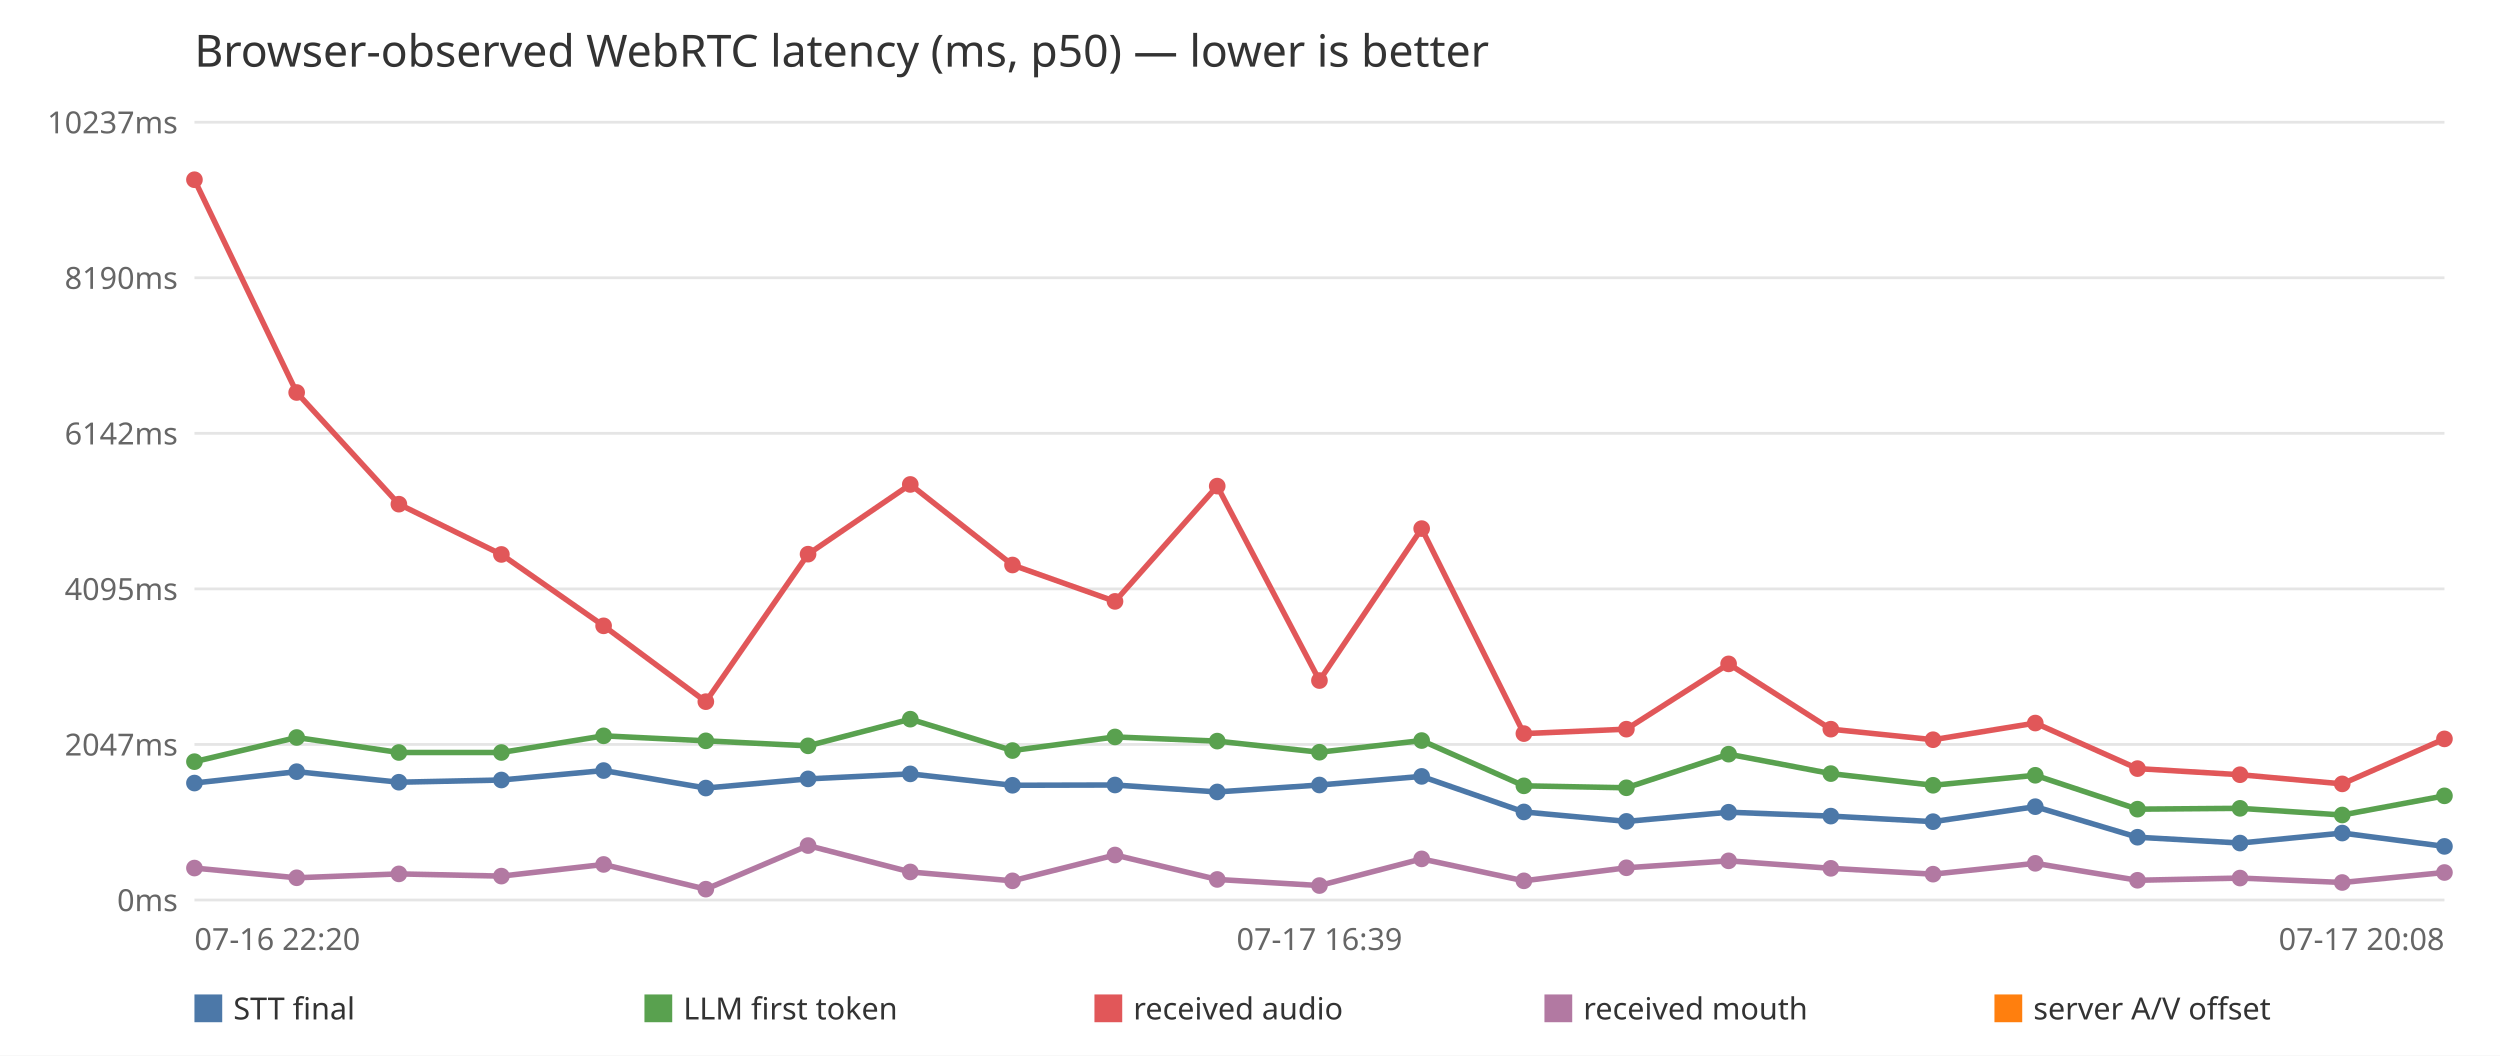
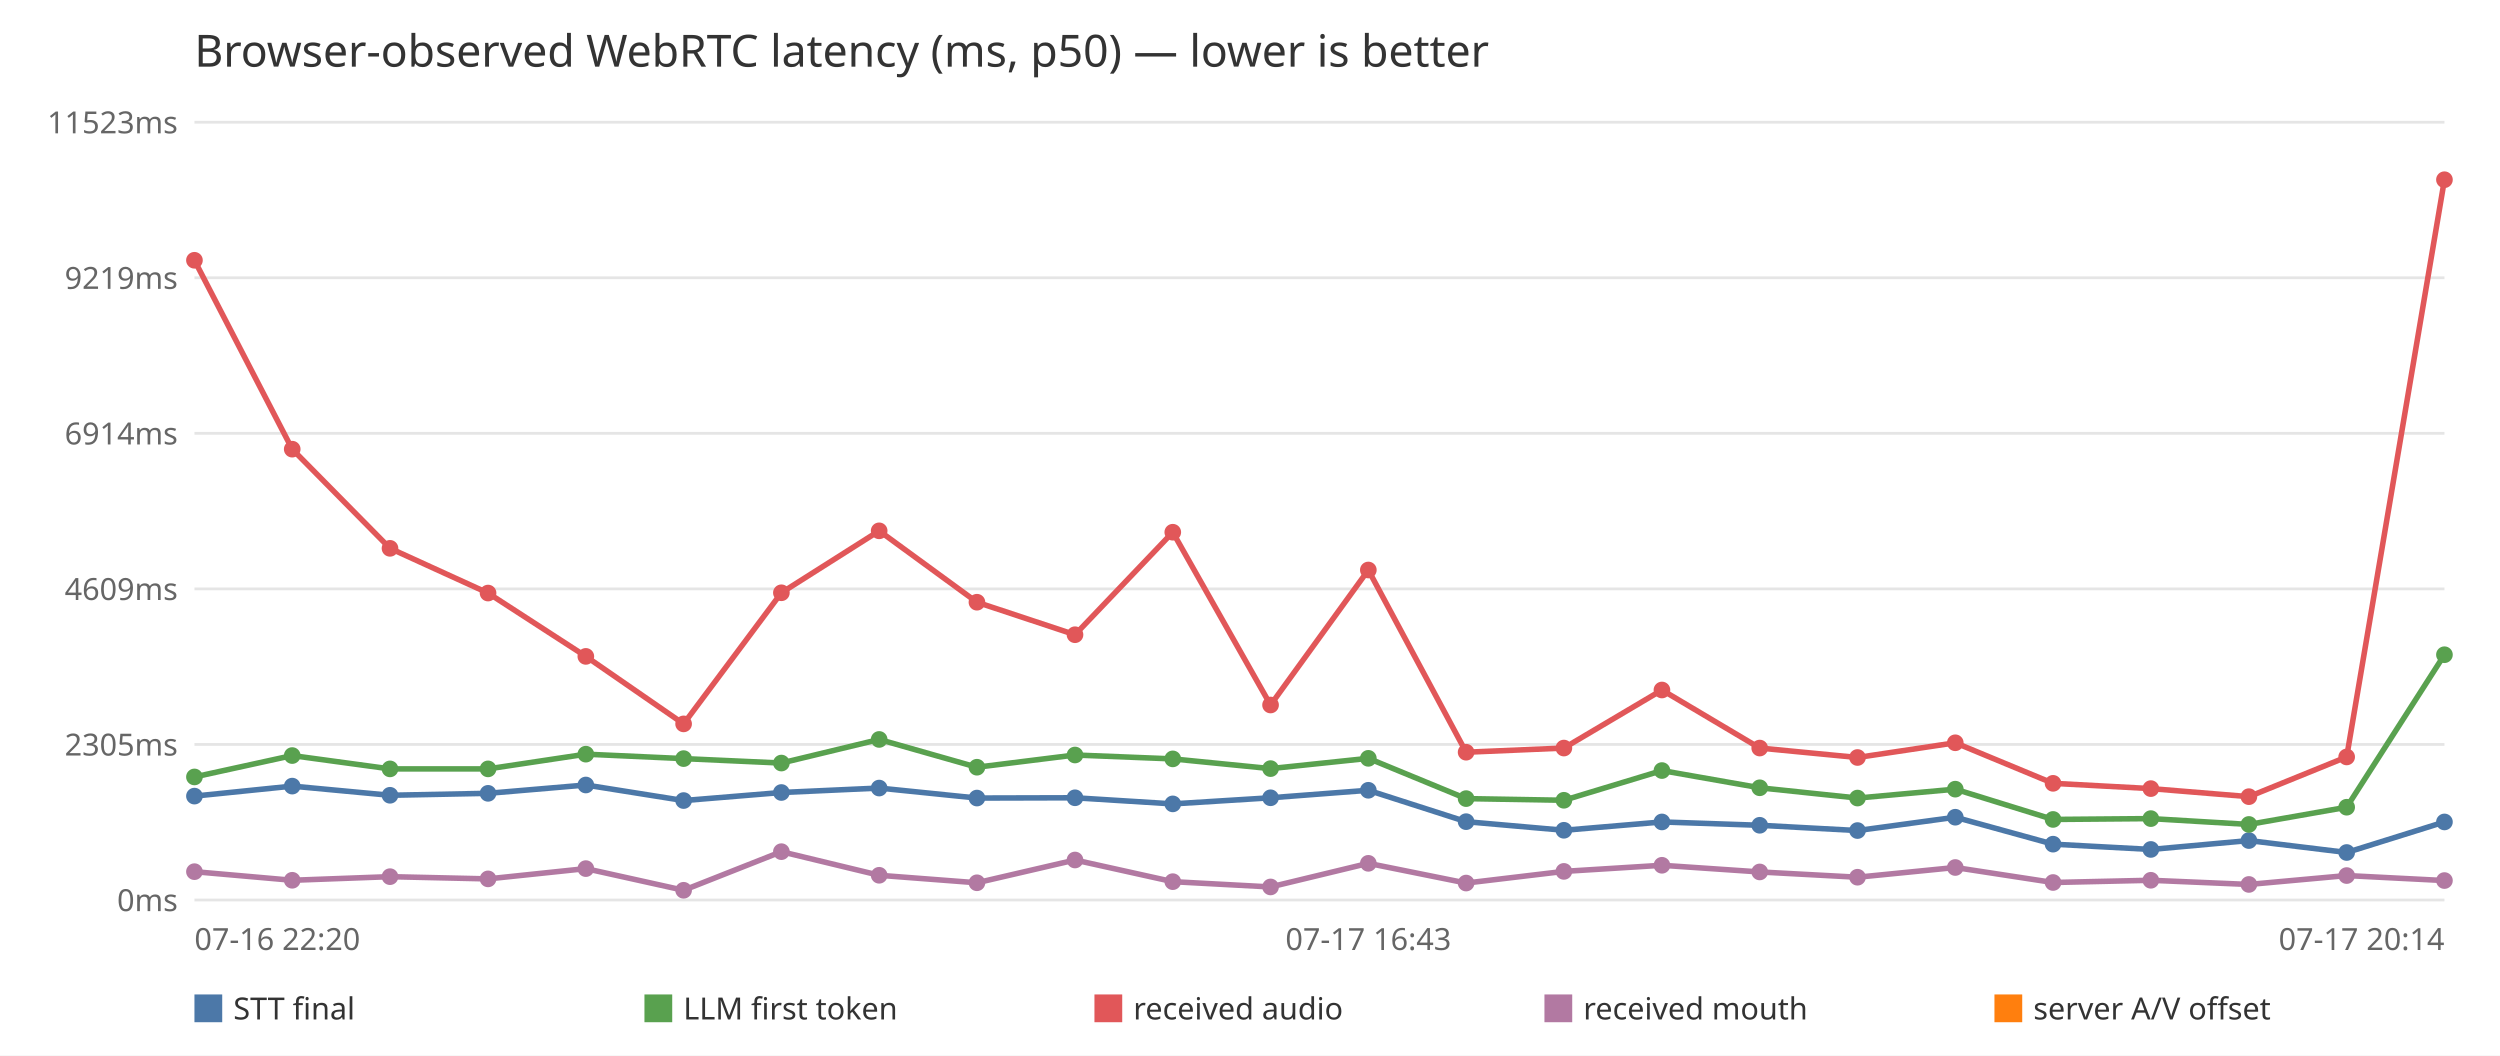
<svg xmlns="http://www.w3.org/2000/svg" width="900" height="380" viewBox="0 0 900 380" font-family="sans-serif">
  <rect width="900" height="380" fill="white" />
  <text x="70" y="24" font-size="16" fill="#333">Browser-observed WebRTC latency (ms, p50) — lower is better</text>
  <line x1="70" y1="324.0" x2="880" y2="324.0" stroke="#e5e5e5" />
  <text x="64" y="328.0" font-size="11" fill="#666" text-anchor="end">0ms</text>
  <line x1="70" y1="268.0" x2="880" y2="268.0" stroke="#e5e5e5" />
-   <text x="64" y="272.0" font-size="11" fill="#666" text-anchor="end">2047ms</text>
+   <text x="64" y="272.0" font-size="11" fill="#666" text-anchor="end">2305ms</text>
  <line x1="70" y1="212.0" x2="880" y2="212.0" stroke="#e5e5e5" />
-   <text x="64" y="216.0" font-size="11" fill="#666" text-anchor="end">4095ms</text>
+   <text x="64" y="216.0" font-size="11" fill="#666" text-anchor="end">4609ms</text>
  <line x1="70" y1="156.0" x2="880" y2="156.0" stroke="#e5e5e5" />
-   <text x="64" y="160.0" font-size="11" fill="#666" text-anchor="end">6142ms</text>
+   <text x="64" y="160.0" font-size="11" fill="#666" text-anchor="end">6914ms</text>
  <line x1="70" y1="100.0" x2="880" y2="100.0" stroke="#e5e5e5" />
-   <text x="64" y="104.0" font-size="11" fill="#666" text-anchor="end">8190ms</text>
+   <text x="64" y="104.0" font-size="11" fill="#666" text-anchor="end">9219ms</text>
  <line x1="70" y1="44.0" x2="880" y2="44.0" stroke="#e5e5e5" />
-   <text x="64" y="48.0" font-size="11" fill="#666" text-anchor="end">10237ms</text>
+   <text x="64" y="48.0" font-size="11" fill="#666" text-anchor="end">11523ms</text>
  <text x="70.0" y="342" font-size="11" fill="#666" text-anchor="start">07-16 22:20</text>
-   <text x="475.0" y="342" font-size="11" fill="#666" text-anchor="middle">07-17 16:39</text>
-   <text x="880.0" y="342" font-size="11" fill="#666" text-anchor="end">07-17 20:08</text>
-   <polyline points="70.0,281.9 106.8,277.8 143.6,281.6 180.5,280.8 217.3,277.4 254.1,283.7 290.9,280.4 327.7,278.6 364.5,282.7 401.4,282.6 438.2,285.1 475.0,282.6 511.8,279.5 548.6,292.3 585.5,295.7 622.3,292.4 659.1,293.8 695.9,295.8 732.7,290.4 769.5,301.4 806.4,303.5 843.2,299.9 880.0,304.7" fill="none" stroke="#4c78a8" stroke-width="2" />
-   <circle cx="70.0" cy="281.9" r="3" fill="#4c78a8" />
-   <circle cx="106.8" cy="277.8" r="3" fill="#4c78a8" />
-   <circle cx="143.6" cy="281.6" r="3" fill="#4c78a8" />
-   <circle cx="180.5" cy="280.8" r="3" fill="#4c78a8" />
-   <circle cx="217.3" cy="277.4" r="3" fill="#4c78a8" />
-   <circle cx="254.1" cy="283.7" r="3" fill="#4c78a8" />
-   <circle cx="290.9" cy="280.4" r="3" fill="#4c78a8" />
-   <circle cx="327.7" cy="278.6" r="3" fill="#4c78a8" />
-   <circle cx="364.5" cy="282.7" r="3" fill="#4c78a8" />
-   <circle cx="401.4" cy="282.6" r="3" fill="#4c78a8" />
-   <circle cx="438.2" cy="285.1" r="3" fill="#4c78a8" />
-   <circle cx="475.0" cy="282.6" r="3" fill="#4c78a8" />
-   <circle cx="511.8" cy="279.5" r="3" fill="#4c78a8" />
-   <circle cx="548.6" cy="292.3" r="3" fill="#4c78a8" />
-   <circle cx="585.5" cy="295.7" r="3" fill="#4c78a8" />
-   <circle cx="622.3" cy="292.4" r="3" fill="#4c78a8" />
-   <circle cx="659.1" cy="293.8" r="3" fill="#4c78a8" />
-   <circle cx="695.9" cy="295.8" r="3" fill="#4c78a8" />
-   <circle cx="732.7" cy="290.4" r="3" fill="#4c78a8" />
-   <circle cx="769.5" cy="301.4" r="3" fill="#4c78a8" />
-   <circle cx="806.4" cy="303.5" r="3" fill="#4c78a8" />
-   <circle cx="843.2" cy="299.9" r="3" fill="#4c78a8" />
-   <circle cx="880.0" cy="304.7" r="3" fill="#4c78a8" />
+   <text x="492.6" y="342" font-size="11" fill="#666" text-anchor="middle">07-17 16:43</text>
+   <text x="880.0" y="342" font-size="11" fill="#666" text-anchor="end">07-17 20:14</text>
+   <polyline points="70.0,286.6 105.2,283.0 140.4,286.3 175.7,285.6 210.9,282.6 246.1,288.2 281.3,285.3 316.5,283.7 351.7,287.3 387.0,287.2 422.2,289.4 457.4,287.2 492.6,284.5 527.8,295.8 563.0,298.9 598.3,295.9 633.5,297.1 668.7,299.0 703.9,294.2 739.1,303.9 774.3,305.8 809.6,302.6 844.8,306.9 880.0,295.9" fill="none" stroke="#4c78a8" stroke-width="2" />
+   <circle cx="70.0" cy="286.6" r="3" fill="#4c78a8" />
+   <circle cx="105.2" cy="283.0" r="3" fill="#4c78a8" />
+   <circle cx="140.4" cy="286.3" r="3" fill="#4c78a8" />
+   <circle cx="175.7" cy="285.6" r="3" fill="#4c78a8" />
+   <circle cx="210.9" cy="282.6" r="3" fill="#4c78a8" />
+   <circle cx="246.1" cy="288.2" r="3" fill="#4c78a8" />
+   <circle cx="281.3" cy="285.3" r="3" fill="#4c78a8" />
+   <circle cx="316.5" cy="283.7" r="3" fill="#4c78a8" />
+   <circle cx="351.7" cy="287.3" r="3" fill="#4c78a8" />
+   <circle cx="387.0" cy="287.2" r="3" fill="#4c78a8" />
+   <circle cx="422.2" cy="289.4" r="3" fill="#4c78a8" />
+   <circle cx="457.4" cy="287.2" r="3" fill="#4c78a8" />
+   <circle cx="492.6" cy="284.5" r="3" fill="#4c78a8" />
+   <circle cx="527.8" cy="295.8" r="3" fill="#4c78a8" />
+   <circle cx="563.0" cy="298.9" r="3" fill="#4c78a8" />
+   <circle cx="598.3" cy="295.9" r="3" fill="#4c78a8" />
+   <circle cx="633.5" cy="297.1" r="3" fill="#4c78a8" />
+   <circle cx="668.7" cy="299.0" r="3" fill="#4c78a8" />
+   <circle cx="703.9" cy="294.2" r="3" fill="#4c78a8" />
+   <circle cx="739.1" cy="303.9" r="3" fill="#4c78a8" />
+   <circle cx="774.3" cy="305.8" r="3" fill="#4c78a8" />
+   <circle cx="809.6" cy="302.6" r="3" fill="#4c78a8" />
+   <circle cx="844.8" cy="306.9" r="3" fill="#4c78a8" />
+   <circle cx="880.0" cy="295.9" r="3" fill="#4c78a8" />
  <rect x="70.0" y="358" width="10" height="10" fill="#4c78a8" />
  <text x="84.0" y="367" font-size="11" fill="#333">STT final</text>
-   <polyline points="70.0,274.2 106.8,265.5 143.6,270.9 180.5,270.9 217.3,264.9 254.1,266.7 290.9,268.5 327.7,258.9 364.5,270.2 401.4,265.3 438.2,266.8 475.0,270.8 511.8,266.6 548.6,282.9 585.5,283.6 622.3,271.5 659.1,278.5 695.9,282.7 732.7,279.1 769.5,291.3 806.4,291.0 843.2,293.4 880.0,286.5" fill="none" stroke="#59a14f" stroke-width="2" />
-   <circle cx="70.0" cy="274.2" r="3" fill="#59a14f" />
-   <circle cx="106.8" cy="265.5" r="3" fill="#59a14f" />
-   <circle cx="143.6" cy="270.9" r="3" fill="#59a14f" />
-   <circle cx="180.5" cy="270.9" r="3" fill="#59a14f" />
-   <circle cx="217.3" cy="264.9" r="3" fill="#59a14f" />
-   <circle cx="254.1" cy="266.7" r="3" fill="#59a14f" />
-   <circle cx="290.9" cy="268.5" r="3" fill="#59a14f" />
-   <circle cx="327.7" cy="258.9" r="3" fill="#59a14f" />
-   <circle cx="364.5" cy="270.2" r="3" fill="#59a14f" />
-   <circle cx="401.4" cy="265.3" r="3" fill="#59a14f" />
-   <circle cx="438.2" cy="266.8" r="3" fill="#59a14f" />
-   <circle cx="475.0" cy="270.8" r="3" fill="#59a14f" />
-   <circle cx="511.8" cy="266.6" r="3" fill="#59a14f" />
-   <circle cx="548.6" cy="282.9" r="3" fill="#59a14f" />
-   <circle cx="585.5" cy="283.6" r="3" fill="#59a14f" />
-   <circle cx="622.3" cy="271.5" r="3" fill="#59a14f" />
-   <circle cx="659.1" cy="278.5" r="3" fill="#59a14f" />
-   <circle cx="695.9" cy="282.7" r="3" fill="#59a14f" />
-   <circle cx="732.7" cy="279.1" r="3" fill="#59a14f" />
-   <circle cx="769.5" cy="291.3" r="3" fill="#59a14f" />
-   <circle cx="806.4" cy="291.0" r="3" fill="#59a14f" />
-   <circle cx="843.2" cy="293.4" r="3" fill="#59a14f" />
-   <circle cx="880.0" cy="286.5" r="3" fill="#59a14f" />
+   <polyline points="70.0,279.7 105.2,272.0 140.4,276.8 175.7,276.8 210.9,271.5 246.1,273.1 281.3,274.7 316.5,266.2 351.7,276.2 387.0,271.8 422.2,273.2 457.4,276.7 492.6,273.0 527.8,287.5 563.0,288.1 598.3,277.4 633.5,283.6 668.7,287.3 703.9,284.1 739.1,295.0 774.3,294.7 809.6,296.8 844.8,290.6 880.0,235.7" fill="none" stroke="#59a14f" stroke-width="2" />
+   <circle cx="70.0" cy="279.7" r="3" fill="#59a14f" />
+   <circle cx="105.2" cy="272.0" r="3" fill="#59a14f" />
+   <circle cx="140.4" cy="276.8" r="3" fill="#59a14f" />
+   <circle cx="175.7" cy="276.8" r="3" fill="#59a14f" />
+   <circle cx="210.9" cy="271.5" r="3" fill="#59a14f" />
+   <circle cx="246.1" cy="273.1" r="3" fill="#59a14f" />
+   <circle cx="281.3" cy="274.7" r="3" fill="#59a14f" />
+   <circle cx="316.5" cy="266.2" r="3" fill="#59a14f" />
+   <circle cx="351.7" cy="276.2" r="3" fill="#59a14f" />
+   <circle cx="387.0" cy="271.8" r="3" fill="#59a14f" />
+   <circle cx="422.2" cy="273.2" r="3" fill="#59a14f" />
+   <circle cx="457.4" cy="276.7" r="3" fill="#59a14f" />
+   <circle cx="492.6" cy="273.0" r="3" fill="#59a14f" />
+   <circle cx="527.8" cy="287.5" r="3" fill="#59a14f" />
+   <circle cx="563.0" cy="288.1" r="3" fill="#59a14f" />
+   <circle cx="598.3" cy="277.4" r="3" fill="#59a14f" />
+   <circle cx="633.5" cy="283.6" r="3" fill="#59a14f" />
+   <circle cx="668.7" cy="287.3" r="3" fill="#59a14f" />
+   <circle cx="703.9" cy="284.1" r="3" fill="#59a14f" />
+   <circle cx="739.1" cy="295.0" r="3" fill="#59a14f" />
+   <circle cx="774.3" cy="294.7" r="3" fill="#59a14f" />
+   <circle cx="809.6" cy="296.8" r="3" fill="#59a14f" />
+   <circle cx="844.8" cy="290.6" r="3" fill="#59a14f" />
+   <circle cx="880.0" cy="235.7" r="3" fill="#59a14f" />
  <rect x="232.0" y="358" width="10" height="10" fill="#59a14f" />
  <text x="246.0" y="367" font-size="11" fill="#333">LLM first token</text>
-   <polyline points="70.0,64.7 106.8,141.3 143.6,181.5 180.5,199.6 217.3,225.3 254.1,252.6 290.9,199.5 327.7,174.4 364.5,203.4 401.4,216.5 438.2,175.0 475.0,245.0 511.8,190.3 548.6,264.1 585.5,262.5 622.3,239.0 659.1,262.5 695.9,266.3 732.7,260.3 769.5,276.7 806.4,278.9 843.2,282.2 880.0,266.0" fill="none" stroke="#e15759" stroke-width="2" />
-   <circle cx="70.0" cy="64.7" r="3" fill="#e15759" />
-   <circle cx="106.8" cy="141.3" r="3" fill="#e15759" />
-   <circle cx="143.6" cy="181.5" r="3" fill="#e15759" />
-   <circle cx="180.5" cy="199.6" r="3" fill="#e15759" />
-   <circle cx="217.3" cy="225.3" r="3" fill="#e15759" />
-   <circle cx="254.1" cy="252.6" r="3" fill="#e15759" />
-   <circle cx="290.9" cy="199.5" r="3" fill="#e15759" />
-   <circle cx="327.7" cy="174.4" r="3" fill="#e15759" />
-   <circle cx="364.5" cy="203.4" r="3" fill="#e15759" />
-   <circle cx="401.4" cy="216.5" r="3" fill="#e15759" />
-   <circle cx="438.2" cy="175.0" r="3" fill="#e15759" />
-   <circle cx="475.0" cy="245.0" r="3" fill="#e15759" />
-   <circle cx="511.8" cy="190.3" r="3" fill="#e15759" />
-   <circle cx="548.6" cy="264.1" r="3" fill="#e15759" />
-   <circle cx="585.5" cy="262.5" r="3" fill="#e15759" />
-   <circle cx="622.3" cy="239.0" r="3" fill="#e15759" />
-   <circle cx="659.1" cy="262.5" r="3" fill="#e15759" />
-   <circle cx="695.9" cy="266.3" r="3" fill="#e15759" />
-   <circle cx="732.7" cy="260.3" r="3" fill="#e15759" />
-   <circle cx="769.5" cy="276.7" r="3" fill="#e15759" />
-   <circle cx="806.4" cy="278.9" r="3" fill="#e15759" />
-   <circle cx="843.2" cy="282.2" r="3" fill="#e15759" />
-   <circle cx="880.0" cy="266.0" r="3" fill="#e15759" />
+   <polyline points="70.0,93.7 105.2,161.7 140.4,197.4 175.7,213.5 210.9,236.3 246.1,260.6 281.3,213.4 316.5,191.1 351.7,216.8 387.0,228.5 422.2,191.6 457.4,253.8 492.6,205.2 527.8,270.8 563.0,269.3 598.3,248.4 633.5,269.3 668.7,272.7 703.9,267.4 739.1,282.0 774.3,283.9 809.6,286.8 844.8,272.5 880.0,64.7" fill="none" stroke="#e15759" stroke-width="2" />
+   <circle cx="70.0" cy="93.7" r="3" fill="#e15759" />
+   <circle cx="105.2" cy="161.7" r="3" fill="#e15759" />
+   <circle cx="140.4" cy="197.4" r="3" fill="#e15759" />
+   <circle cx="175.7" cy="213.5" r="3" fill="#e15759" />
+   <circle cx="210.9" cy="236.3" r="3" fill="#e15759" />
+   <circle cx="246.1" cy="260.6" r="3" fill="#e15759" />
+   <circle cx="281.3" cy="213.4" r="3" fill="#e15759" />
+   <circle cx="316.5" cy="191.1" r="3" fill="#e15759" />
+   <circle cx="351.7" cy="216.8" r="3" fill="#e15759" />
+   <circle cx="387.0" cy="228.5" r="3" fill="#e15759" />
+   <circle cx="422.2" cy="191.6" r="3" fill="#e15759" />
+   <circle cx="457.4" cy="253.8" r="3" fill="#e15759" />
+   <circle cx="492.6" cy="205.2" r="3" fill="#e15759" />
+   <circle cx="527.8" cy="270.8" r="3" fill="#e15759" />
+   <circle cx="563.0" cy="269.3" r="3" fill="#e15759" />
+   <circle cx="598.3" cy="248.4" r="3" fill="#e15759" />
+   <circle cx="633.5" cy="269.3" r="3" fill="#e15759" />
+   <circle cx="668.7" cy="272.7" r="3" fill="#e15759" />
+   <circle cx="703.9" cy="267.4" r="3" fill="#e15759" />
+   <circle cx="739.1" cy="282.0" r="3" fill="#e15759" />
+   <circle cx="774.3" cy="283.9" r="3" fill="#e15759" />
+   <circle cx="809.6" cy="286.8" r="3" fill="#e15759" />
+   <circle cx="844.8" cy="272.5" r="3" fill="#e15759" />
+   <circle cx="880.0" cy="64.7" r="3" fill="#e15759" />
  <rect x="394.0" y="358" width="10" height="10" fill="#e15759" />
  <text x="408.0" y="367" font-size="11" fill="#333">received audio</text>
-   <polyline points="70.0,312.5 106.8,316.0 143.6,314.6 180.5,315.4 217.3,311.2 254.1,320.1 290.9,304.4 327.7,313.9 364.5,317.1 401.4,307.8 438.2,316.6 475.0,318.8 511.8,309.2 548.6,317.1 585.5,312.4 622.3,309.9 659.1,312.6 695.9,314.7 732.7,310.8 769.5,316.9 806.4,316.1 843.2,317.7 880.0,314.1" fill="none" stroke="#b279a2" stroke-width="2" />
-   <circle cx="70.0" cy="312.5" r="3" fill="#b279a2" />
-   <circle cx="106.8" cy="316.0" r="3" fill="#b279a2" />
-   <circle cx="143.6" cy="314.6" r="3" fill="#b279a2" />
-   <circle cx="180.5" cy="315.4" r="3" fill="#b279a2" />
-   <circle cx="217.3" cy="311.2" r="3" fill="#b279a2" />
-   <circle cx="254.1" cy="320.1" r="3" fill="#b279a2" />
-   <circle cx="290.9" cy="304.4" r="3" fill="#b279a2" />
-   <circle cx="327.7" cy="313.9" r="3" fill="#b279a2" />
-   <circle cx="364.5" cy="317.1" r="3" fill="#b279a2" />
-   <circle cx="401.4" cy="307.8" r="3" fill="#b279a2" />
-   <circle cx="438.2" cy="316.6" r="3" fill="#b279a2" />
-   <circle cx="475.0" cy="318.8" r="3" fill="#b279a2" />
-   <circle cx="511.8" cy="309.2" r="3" fill="#b279a2" />
-   <circle cx="548.6" cy="317.1" r="3" fill="#b279a2" />
-   <circle cx="585.5" cy="312.4" r="3" fill="#b279a2" />
-   <circle cx="622.3" cy="309.9" r="3" fill="#b279a2" />
-   <circle cx="659.1" cy="312.6" r="3" fill="#b279a2" />
-   <circle cx="695.9" cy="314.7" r="3" fill="#b279a2" />
-   <circle cx="732.7" cy="310.8" r="3" fill="#b279a2" />
-   <circle cx="769.5" cy="316.9" r="3" fill="#b279a2" />
-   <circle cx="806.4" cy="316.1" r="3" fill="#b279a2" />
-   <circle cx="843.2" cy="317.7" r="3" fill="#b279a2" />
-   <circle cx="880.0" cy="314.1" r="3" fill="#b279a2" />
+   <polyline points="70.0,313.8 105.2,316.9 140.4,315.6 175.7,316.4 210.9,312.7 246.1,320.5 281.3,306.6 316.5,315.1 351.7,317.8 387.0,309.6 422.2,317.4 457.4,319.3 492.6,310.8 527.8,317.9 563.0,313.7 598.3,311.5 633.5,313.9 668.7,315.8 703.9,312.3 739.1,317.7 774.3,316.9 809.6,318.4 844.8,315.2 880.0,317.0" fill="none" stroke="#b279a2" stroke-width="2" />
+   <circle cx="70.0" cy="313.8" r="3" fill="#b279a2" />
+   <circle cx="105.2" cy="316.9" r="3" fill="#b279a2" />
+   <circle cx="140.4" cy="315.6" r="3" fill="#b279a2" />
+   <circle cx="175.7" cy="316.4" r="3" fill="#b279a2" />
+   <circle cx="210.9" cy="312.7" r="3" fill="#b279a2" />
+   <circle cx="246.1" cy="320.5" r="3" fill="#b279a2" />
+   <circle cx="281.3" cy="306.6" r="3" fill="#b279a2" />
+   <circle cx="316.5" cy="315.1" r="3" fill="#b279a2" />
+   <circle cx="351.7" cy="317.8" r="3" fill="#b279a2" />
+   <circle cx="387.0" cy="309.6" r="3" fill="#b279a2" />
+   <circle cx="422.2" cy="317.4" r="3" fill="#b279a2" />
+   <circle cx="457.4" cy="319.3" r="3" fill="#b279a2" />
+   <circle cx="492.6" cy="310.8" r="3" fill="#b279a2" />
+   <circle cx="527.8" cy="317.9" r="3" fill="#b279a2" />
+   <circle cx="563.0" cy="313.7" r="3" fill="#b279a2" />
+   <circle cx="598.3" cy="311.5" r="3" fill="#b279a2" />
+   <circle cx="633.5" cy="313.9" r="3" fill="#b279a2" />
+   <circle cx="668.7" cy="315.8" r="3" fill="#b279a2" />
+   <circle cx="703.9" cy="312.3" r="3" fill="#b279a2" />
+   <circle cx="739.1" cy="317.7" r="3" fill="#b279a2" />
+   <circle cx="774.3" cy="316.9" r="3" fill="#b279a2" />
+   <circle cx="809.6" cy="318.4" r="3" fill="#b279a2" />
+   <circle cx="844.8" cy="315.2" r="3" fill="#b279a2" />
+   <circle cx="880.0" cy="317.0" r="3" fill="#b279a2" />
  <rect x="556.0" y="358" width="10" height="10" fill="#b279a2" />
  <text x="570.0" y="367" font-size="11" fill="#333">received mouth</text>
  <rect x="718.0" y="358" width="10" height="10" fill="#ff7f0e" />
  <text x="732.0" y="367" font-size="11" fill="#333">server A/V offset</text>
</svg>
